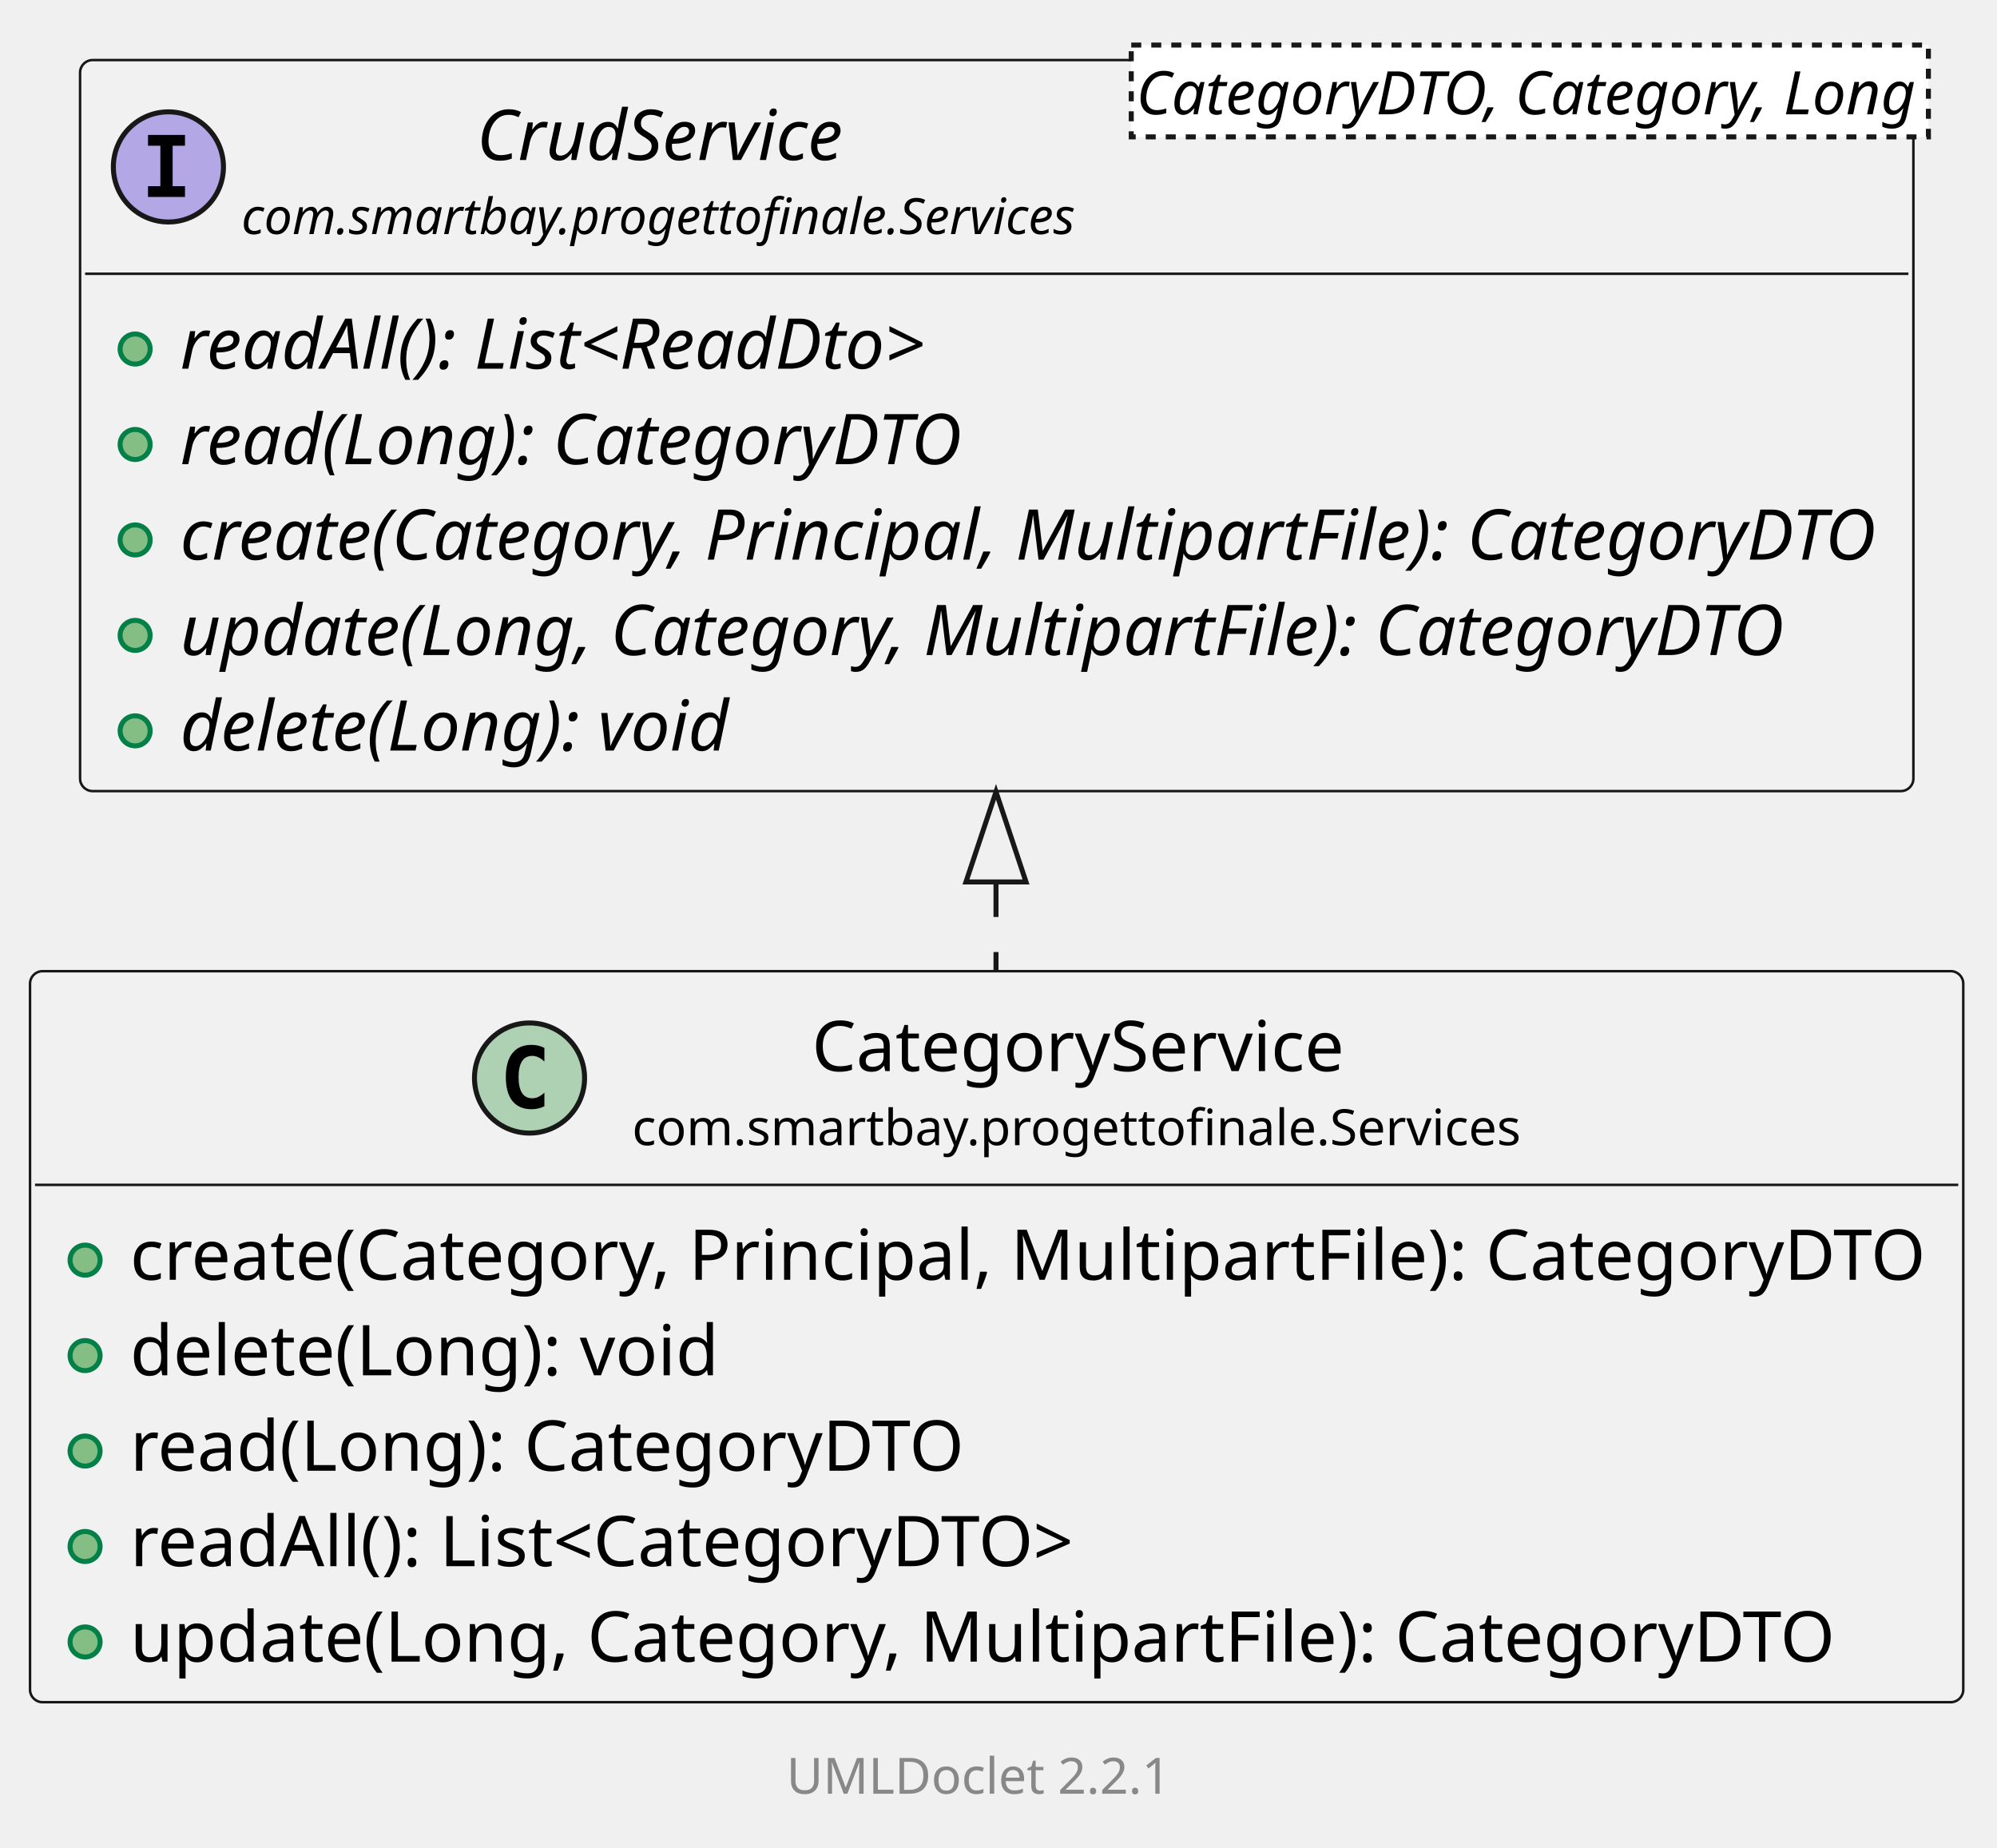
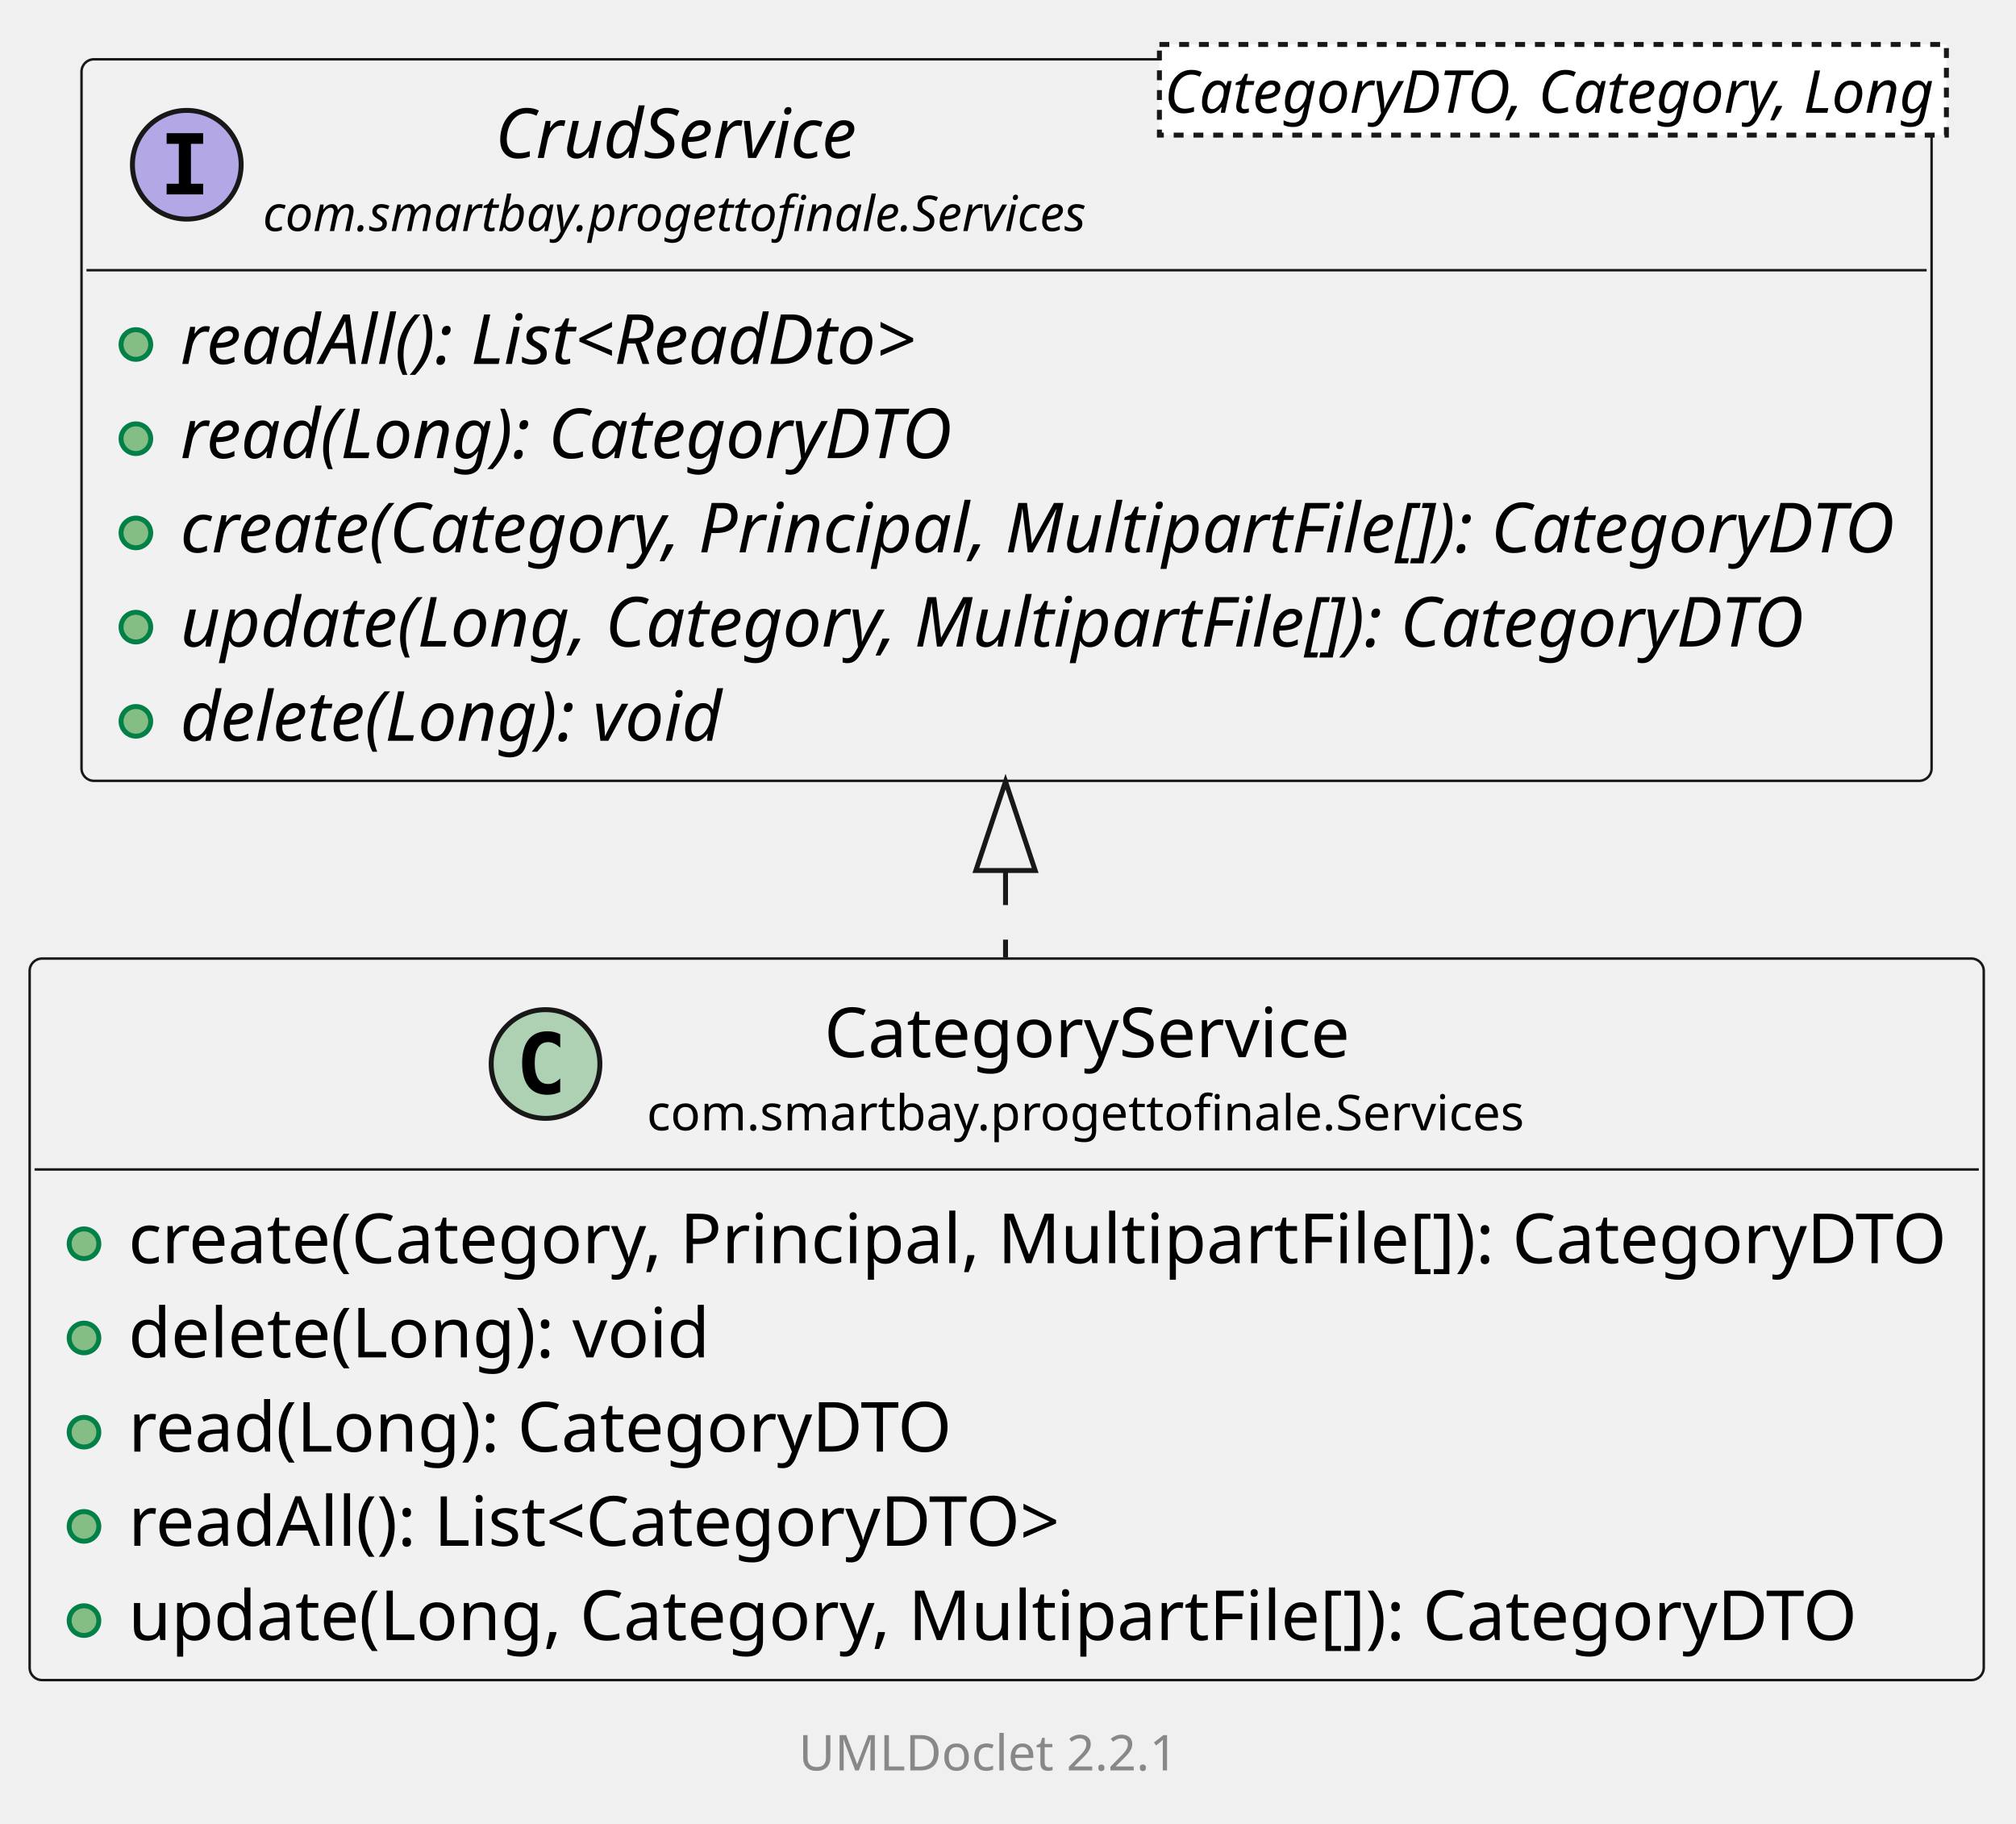
- <svg xmlns="http://www.w3.org/2000/svg" xmlns:xlink="http://www.w3.org/1999/xlink" contentStyleType="text/css" height="369px" preserveAspectRatio="none" style="width:399px;height:369px;background:#FFFFFF;" version="1.1" viewBox="0 0 399 369" width="399px" zoomAndPan="magnify">
+ <svg xmlns="http://www.w3.org/2000/svg" xmlns:xlink="http://www.w3.org/1999/xlink" contentStyleType="text/css" height="369px" preserveAspectRatio="none" style="width:408px;height:369px;background:#FFFFFF;" version="1.1" viewBox="0 0 408 369" width="408px" zoomAndPan="magnify">
  <defs />
  <g>
    <a href="CategoryService.html" target="_top" title="CategoryService.html" xlink:actuate="onRequest" xlink:href="CategoryService.html" xlink:show="new" xlink:title="CategoryService.html" xlink:type="simple">
      <g id="elem_com.smartbay.progettofinale.Services.CategoryService">
-         <rect codeLine="13" fill="#F1F1F1" height="146.028" id="com.smartbay.progettofinale.Services.CategoryService" rx="2.5" ry="2.5" style="stroke:#181818;stroke-width:0.5;" width="386.261" x="6" y="194" />
-         <ellipse cx="105.8" cy="215.344" fill="#ADD1B2" rx="11" ry="11" style="stroke:#181818;stroke-width:1.0;" />
-         <path d="M108.769,220.985 Q108.191,221.281 107.55,221.422 Q106.91,221.578 106.207,221.578 Q103.707,221.578 102.379,219.938 Q101.066,218.281 101.066,215.156 Q101.066,212.031 102.379,210.375 Q103.707,208.719 106.207,208.719 Q106.91,208.719 107.55,208.875 Q108.207,209.031 108.769,209.328 L108.769,212.047 Q108.144,211.469 107.55,211.203 Q106.957,210.922 106.332,210.922 Q104.988,210.922 104.3,212 Q103.613,213.063 103.613,215.156 Q103.613,217.25 104.3,218.328 Q104.988,219.391 106.332,219.391 Q106.957,219.391 107.55,219.125 Q108.144,218.844 108.769,218.266 L108.769,220.985 Z " fill="#000000" />
-         <text fill="#000000" font-family="sans-serif" font-size="14" lengthAdjust="spacing" textLength="106.358" x="162.202" y="213.966">CategoryService</text>
-         <text fill="#000000" font-family="sans-serif" font-size="10" lengthAdjust="spacing" textLength="178.16" x="126.3" y="228.758">com.smartbay.progettofinale.Services</text>
-         <line style="stroke:#181818;stroke-width:0.5;" x1="7" x2="391.261" y1="236.688" y2="236.688" />
+         <rect codeLine="13" fill="#F1F1F1" height="146.028" id="com.smartbay.progettofinale.Services.CategoryService" rx="2.5" ry="2.5" style="stroke:#181818;stroke-width:0.5;" width="395.473" x="6" y="194" />
+         <ellipse cx="110.406" cy="215.344" fill="#ADD1B2" rx="11" ry="11" style="stroke:#181818;stroke-width:1.0;" />
+         <path d="M113.375,220.985 Q112.797,221.281 112.156,221.422 Q111.516,221.578 110.813,221.578 Q108.313,221.578 106.984,219.938 Q105.672,218.281 105.672,215.156 Q105.672,212.031 106.984,210.375 Q108.313,208.719 110.813,208.719 Q111.516,208.719 112.156,208.875 Q112.813,209.031 113.375,209.328 L113.375,212.047 Q112.75,211.469 112.156,211.203 Q111.563,210.922 110.938,210.922 Q109.594,210.922 108.906,212 Q108.219,213.063 108.219,215.156 Q108.219,217.25 108.906,218.328 Q109.594,219.391 110.938,219.391 Q111.563,219.391 112.156,219.125 Q112.75,218.844 113.375,218.266 L113.375,220.985 Z " fill="#000000" />
+         <text fill="#000000" font-family="sans-serif" font-size="14" lengthAdjust="spacing" textLength="106.358" x="166.808" y="213.966">CategoryService</text>
+         <text fill="#000000" font-family="sans-serif" font-size="10" lengthAdjust="spacing" textLength="178.16" x="130.906" y="228.758">com.smartbay.progettofinale.Services</text>
+         <line style="stroke:#181818;stroke-width:0.5;" x1="7" x2="400.473" y1="236.688" y2="236.688" />
        <ellipse cx="17" cy="251.722" fill="#84BE84" rx="3" ry="3" style="stroke:#038048;stroke-width:1.0;" />
-         <text fill="#000000" font-family="sans-serif" font-size="14" lengthAdjust="spacing" textLength="360.261" x="26" y="255.654">create(Category, Principal, MultipartFile): CategoryDTO</text>
+         <text fill="#000000" font-family="sans-serif" font-size="14" lengthAdjust="spacing" textLength="369.473" x="26" y="255.654">create(Category, Principal, MultipartFile[]): CategoryDTO</text>
        <ellipse cx="17" cy="270.79" fill="#84BE84" rx="3" ry="3" style="stroke:#038048;stroke-width:1.0;" />
        <text fill="#000000" font-family="sans-serif" font-size="14" lengthAdjust="spacing" textLength="117.627" x="26" y="274.722">delete(Long): void</text>
        <ellipse cx="17" cy="289.858" fill="#84BE84" rx="3" ry="3" style="stroke:#038048;stroke-width:1.0;" />
        <text fill="#000000" font-family="sans-serif" font-size="14" lengthAdjust="spacing" textLength="167.593" x="26" y="293.79">read(Long): CategoryDTO</text>
        <ellipse cx="17" cy="308.926" fill="#84BE84" rx="3" ry="3" style="stroke:#038048;stroke-width:1.0;" />
        <text fill="#000000" font-family="sans-serif" font-size="14" lengthAdjust="spacing" textLength="189.419" x="26" y="312.858">readAll(): List&lt;CategoryDTO&gt;</text>
        <ellipse cx="17" cy="327.993" fill="#84BE84" rx="3" ry="3" style="stroke:#038048;stroke-width:1.0;" />
-         <text fill="#000000" font-family="sans-serif" font-size="14" lengthAdjust="spacing" textLength="341.879" x="26" y="331.925">update(Long, Category, MultipartFile): CategoryDTO</text>
+         <text fill="#000000" font-family="sans-serif" font-size="14" lengthAdjust="spacing" textLength="351.091" x="26" y="331.925">update(Long, Category, MultipartFile[]): CategoryDTO</text>
      </g>
    </a>
    <a href="CrudService.html" target="_top" title="CrudService.html" xlink:actuate="onRequest" xlink:href="CrudService.html" xlink:show="new" xlink:title="CrudService.html" xlink:type="simple">
      <g id="elem_com.smartbay.progettofinale.Services.CrudService">
-         <rect codeLine="21" fill="#F1F1F1" height="146.028" id="com.smartbay.progettofinale.Services.CrudService" rx="2.5" ry="2.5" style="stroke:#181818;stroke-width:0.5;" width="366.297" x="16" y="12" />
-         <ellipse cx="33.648" cy="33.344" fill="#B4A7E5" rx="11" ry="11" style="stroke:#181818;stroke-width:1.0;" />
-         <path d="M29.57,29.11 L29.57,26.953 L36.96,26.953 L36.96,29.11 L34.492,29.11 L34.492,37.188 L36.96,37.188 L36.96,39.344 L29.57,39.344 L29.57,37.188 L32.038,37.188 L32.038,29.11 L29.57,29.11 Z " fill="#000000" />
-         <text fill="#000000" font-family="sans-serif" font-size="14" font-style="italic" lengthAdjust="spacing" textLength="73.108" x="95.252" y="31.966">CrudService</text>
-         <text fill="#000000" font-family="sans-serif" font-size="10" font-style="italic" lengthAdjust="spacing" textLength="167.14" x="48.236" y="46.758">com.smartbay.progettofinale.Services</text>
-         <rect fill="#FFFFFF" height="18.344" style="stroke:#181818;stroke-width:1.0;stroke-dasharray:2.0,2.0;" width="159.273" x="226.024" y="9" />
-         <text fill="#000000" font-family="sans-serif" font-size="12" font-style="italic" lengthAdjust="spacing" textLength="157.273" x="227.024" y="22.828">CategoryDTO, Category, Long</text>
-         <line style="stroke:#181818;stroke-width:0.5;" x1="17" x2="381.297" y1="54.688" y2="54.688" />
-         <ellipse cx="27" cy="69.722" fill="#84BE84" rx="3" ry="3" style="stroke:#038048;stroke-width:1.0;" />
-         <text fill="#000000" font-family="sans-serif" font-size="14" font-style="italic" lengthAdjust="spacing" textLength="149.001" x="36" y="73.654">readAll(): List&lt;ReadDto&gt;</text>
-         <ellipse cx="27" cy="88.79" fill="#84BE84" rx="3" ry="3" style="stroke:#038048;stroke-width:1.0;" />
-         <text fill="#000000" font-family="sans-serif" font-size="14" font-style="italic" lengthAdjust="spacing" textLength="157.093" x="36" y="92.722">read(Long): CategoryDTO</text>
-         <ellipse cx="27" cy="107.858" fill="#84BE84" rx="3" ry="3" style="stroke:#038048;stroke-width:1.0;" />
-         <text fill="#000000" font-family="sans-serif" font-size="14" font-style="italic" lengthAdjust="spacing" textLength="340.297" x="36" y="111.79">create(Category, Principal, MultipartFile): CategoryDTO</text>
-         <ellipse cx="27" cy="126.926" fill="#84BE84" rx="3" ry="3" style="stroke:#038048;stroke-width:1.0;" />
-         <text fill="#000000" font-family="sans-serif" font-size="14" font-style="italic" lengthAdjust="spacing" textLength="321.649" x="36" y="130.858">update(Long, Category, MultipartFile): CategoryDTO</text>
-         <ellipse cx="27" cy="145.994" fill="#84BE84" rx="3" ry="3" style="stroke:#038048;stroke-width:1.0;" />
-         <text fill="#000000" font-family="sans-serif" font-size="14" font-style="italic" lengthAdjust="spacing" textLength="109.592" x="36" y="149.925">delete(Long): void</text>
+         <rect codeLine="21" fill="#F1F1F1" height="146.028" id="com.smartbay.progettofinale.Services.CrudService" rx="2.5" ry="2.5" style="stroke:#181818;stroke-width:0.5;" width="374.417" x="16.5" y="12" />
+         <ellipse cx="37.802" cy="33.344" fill="#B4A7E5" rx="11" ry="11" style="stroke:#181818;stroke-width:1.0;" />
+         <path d="M33.724,29.11 L33.724,26.953 L41.114,26.953 L41.114,29.11 L38.645,29.11 L38.645,37.188 L41.114,37.188 L41.114,39.344 L33.724,39.344 L33.724,37.188 L36.192,37.188 L36.192,29.11 L33.724,29.11 Z " fill="#000000" />
+         <text fill="#000000" font-family="sans-serif" font-size="14" font-style="italic" lengthAdjust="spacing" textLength="73.108" x="100.218" y="31.966">CrudService</text>
+         <text fill="#000000" font-family="sans-serif" font-size="10" font-style="italic" lengthAdjust="spacing" textLength="167.14" x="53.202" y="46.758">com.smartbay.progettofinale.Services</text>
+         <rect fill="#FFFFFF" height="18.344" style="stroke:#181818;stroke-width:1.0;stroke-dasharray:2.0,2.0;" width="159.273" x="234.643" y="9" />
+         <text fill="#000000" font-family="sans-serif" font-size="12" font-style="italic" lengthAdjust="spacing" textLength="157.273" x="235.643" y="22.828">CategoryDTO, Category, Long</text>
+         <line style="stroke:#181818;stroke-width:0.5;" x1="17.5" x2="389.917" y1="54.688" y2="54.688" />
+         <ellipse cx="27.5" cy="69.722" fill="#84BE84" rx="3" ry="3" style="stroke:#038048;stroke-width:1.0;" />
+         <text fill="#000000" font-family="sans-serif" font-size="14" font-style="italic" lengthAdjust="spacing" textLength="149.001" x="36.5" y="73.654">readAll(): List&lt;ReadDto&gt;</text>
+         <ellipse cx="27.5" cy="88.79" fill="#84BE84" rx="3" ry="3" style="stroke:#038048;stroke-width:1.0;" />
+         <text fill="#000000" font-family="sans-serif" font-size="14" font-style="italic" lengthAdjust="spacing" textLength="157.093" x="36.5" y="92.722">read(Long): CategoryDTO</text>
+         <ellipse cx="27.5" cy="107.858" fill="#84BE84" rx="3" ry="3" style="stroke:#038048;stroke-width:1.0;" />
+         <text fill="#000000" font-family="sans-serif" font-size="14" font-style="italic" lengthAdjust="spacing" textLength="348.417" x="36.5" y="111.79">create(Category, Principal, MultipartFile[]): CategoryDTO</text>
+         <ellipse cx="27.5" cy="126.926" fill="#84BE84" rx="3" ry="3" style="stroke:#038048;stroke-width:1.0;" />
+         <text fill="#000000" font-family="sans-serif" font-size="14" font-style="italic" lengthAdjust="spacing" textLength="329.769" x="36.5" y="130.858">update(Long, Category, MultipartFile[]): CategoryDTO</text>
+         <ellipse cx="27.5" cy="145.994" fill="#84BE84" rx="3" ry="3" style="stroke:#038048;stroke-width:1.0;" />
+         <text fill="#000000" font-family="sans-serif" font-size="14" font-style="italic" lengthAdjust="spacing" textLength="109.592" x="36.5" y="149.925">delete(Long): void</text>
      </g>
    </a>
-     <polygon fill="none" points="199,158.176,193,176.176,205,176.176,199,158.176" style="stroke:#181818;stroke-width:1.0;" />
-     <path d="M199,176.176 C199,187.913 199,182.071 199,193.808 " fill="none" style="stroke:#181818;stroke-width:1.0;stroke-dasharray:7.0,7.0;" />
-     <text fill="#888888" font-family="sans-serif" font-size="10" lengthAdjust="spacing" textLength="2.6" x="194.2" y="344.69"> </text>
+     <polygon fill="none" points="203.5,158.176,197.5,176.176,209.5,176.176,203.5,158.176" style="stroke:#181818;stroke-width:1.0;" />
+     <path d="M203.5,176.176 C203.5,187.913 203.5,182.071 203.5,193.808 " fill="none" style="stroke:#181818;stroke-width:1.0;stroke-dasharray:7.0,7.0;" />
+     <text fill="#888888" font-family="sans-serif" font-size="10" lengthAdjust="spacing" textLength="2.6" x="198.7" y="344.69"> </text>
    <a href="https://github.com/talsma-ict/umldoclet" target="_top" title="https://github.com/talsma-ict/umldoclet" xlink:actuate="onRequest" xlink:href="https://github.com/talsma-ict/umldoclet" xlink:show="new" xlink:title="https://github.com/talsma-ict/umldoclet" xlink:type="simple">
-       <text fill="#888888" font-family="sans-serif" font-size="10" lengthAdjust="spacing" textLength="76.72" x="157.14" y="358.31">UMLDoclet 2.2.1</text>
+       <text fill="#888888" font-family="sans-serif" font-size="10" lengthAdjust="spacing" textLength="76.72" x="161.64" y="358.31">UMLDoclet 2.2.1</text>
    </a>
  </g>
</svg>
